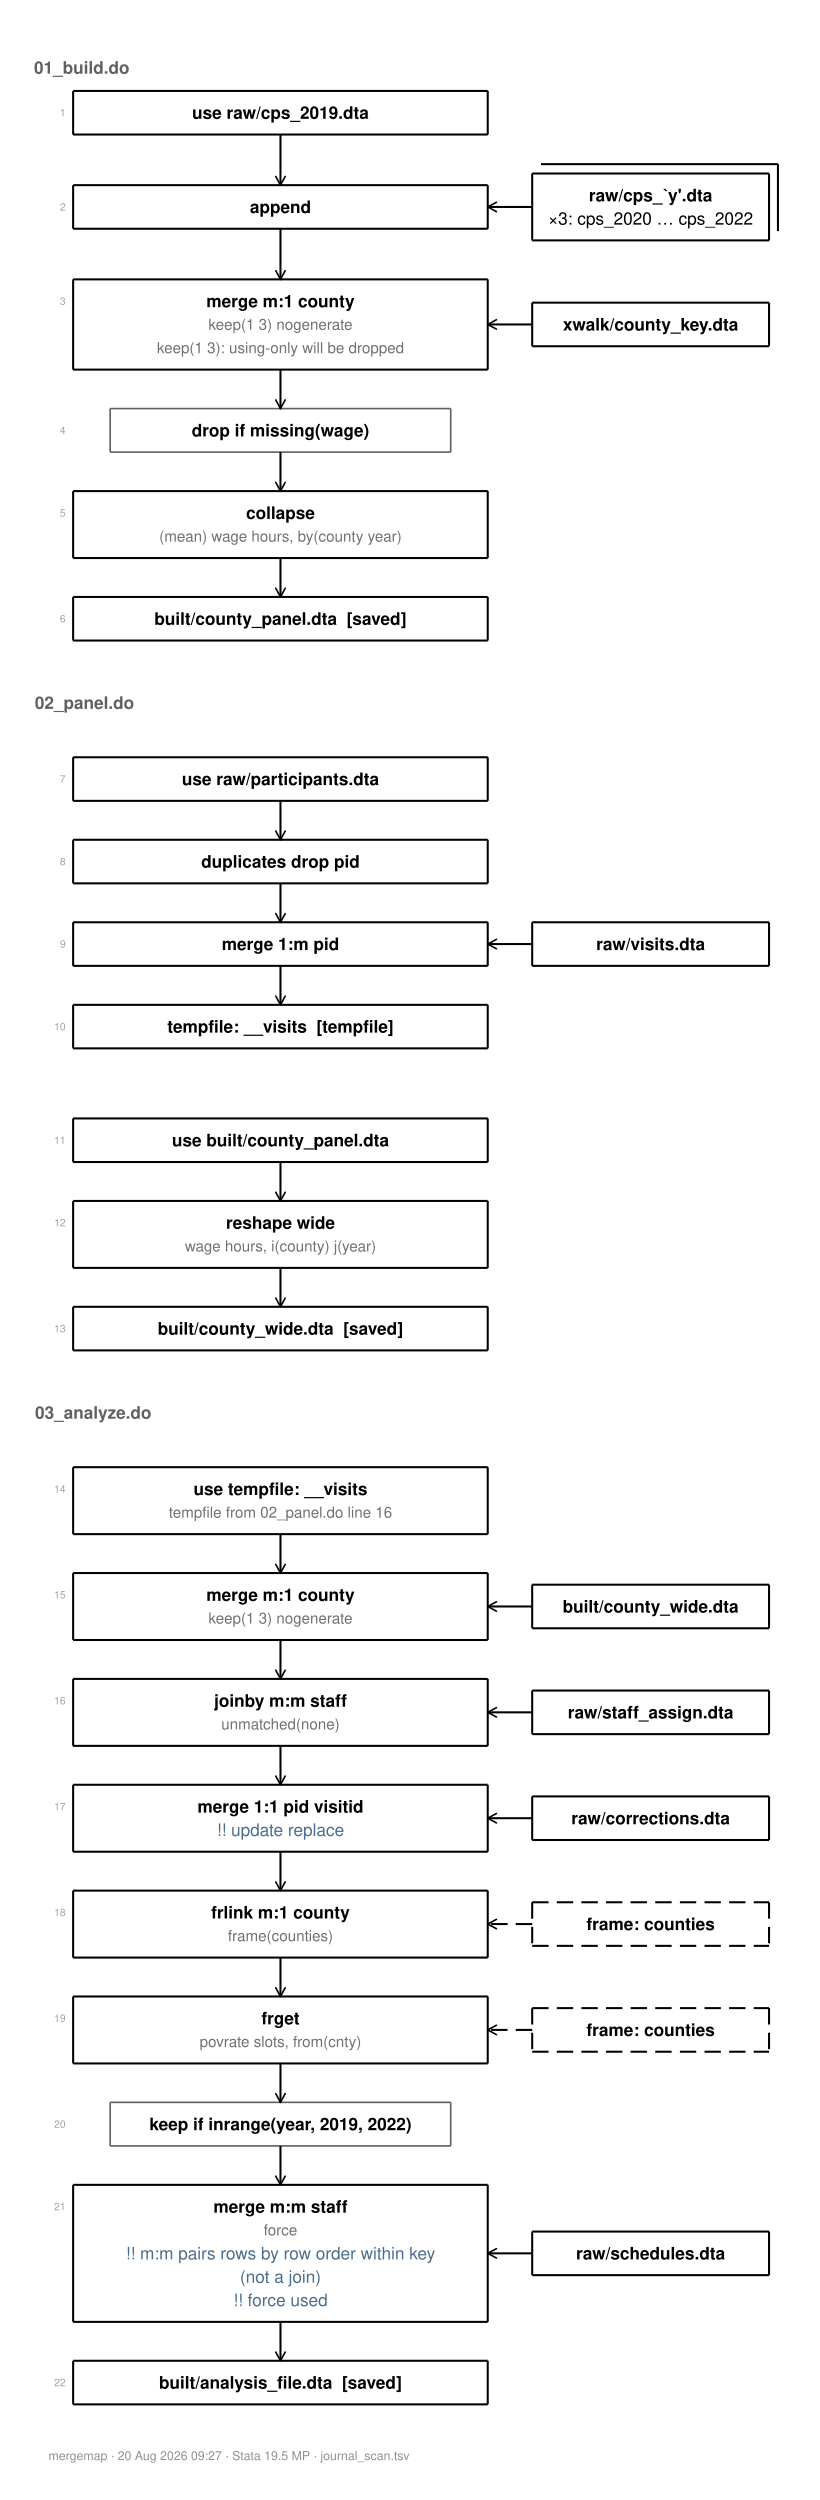
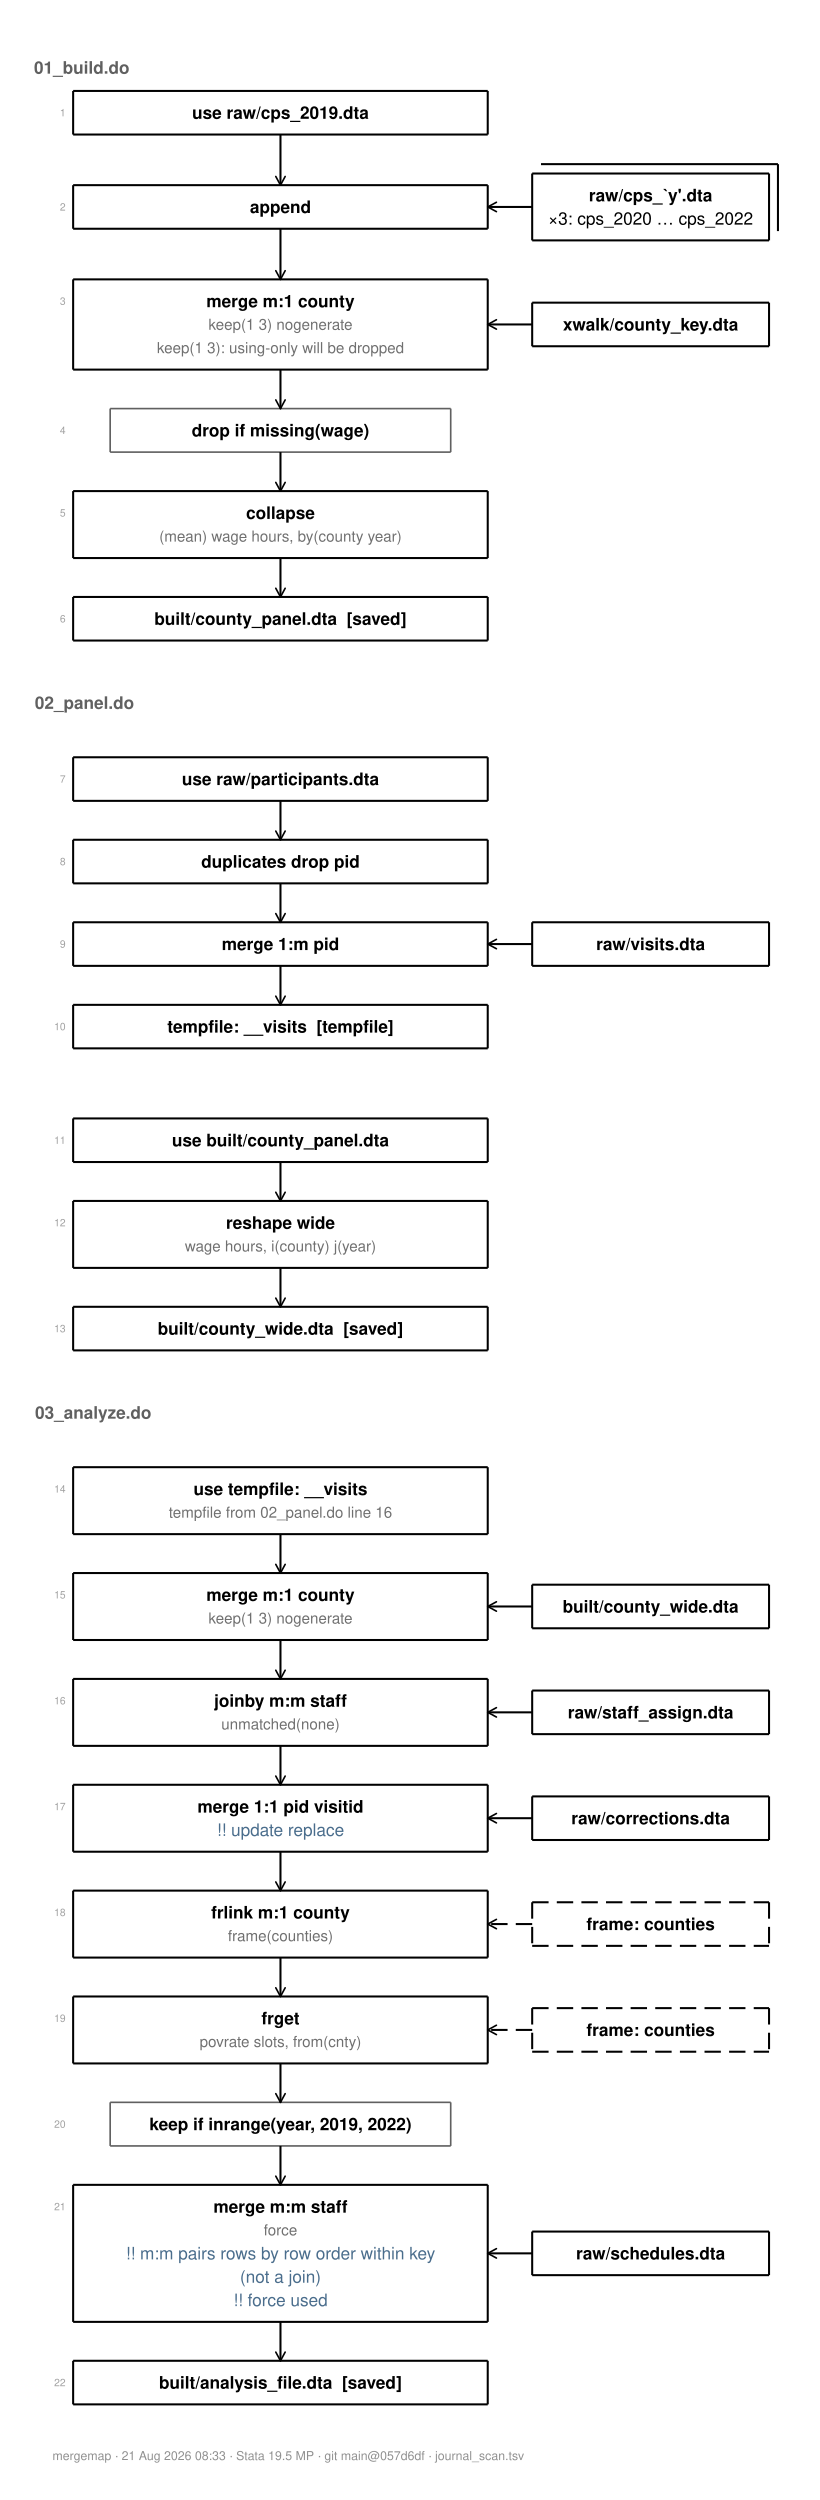
<svg xmlns="http://www.w3.org/2000/svg" version="1.1" width="6.560in" height="20.000in" viewBox="0 0 4723 14400">
  <rect x="0" y="0" width="4723" height="14400" style="fill:#FFFFFF;stroke:none" />
  <rect x="0.00" y="0.00" width="4723.00" height="14400.00" style="fill:#FFFFFF" />
  <rect x="4.72" y="4.72" width="4713.55" height="14390.55" style="fill:none;stroke:#FFFFFF;stroke-width:9.45" />
  <line x1="421.18" y1="523.80" x2="2809.23" y2="523.80" style="stroke:#000000;stroke-width:11.81" />
  <line x1="421.18" y1="774.90" x2="2809.23" y2="774.90" style="stroke:#000000;stroke-width:11.81" />
  <line x1="421.18" y1="523.80" x2="421.18" y2="774.90" style="stroke:#000000;stroke-width:11.81" />
  <line x1="2809.23" y1="523.80" x2="2809.23" y2="774.90" style="stroke:#000000;stroke-width:11.81" />
  <line x1="421.18" y1="1066.50" x2="2809.23" y2="1066.50" style="stroke:#000000;stroke-width:11.81" />
  <line x1="421.18" y1="1317.60" x2="2809.23" y2="1317.60" style="stroke:#000000;stroke-width:11.81" />
  <line x1="421.18" y1="1066.50" x2="421.18" y2="1317.60" style="stroke:#000000;stroke-width:11.81" />
  <line x1="2809.23" y1="1066.50" x2="2809.23" y2="1317.60" style="stroke:#000000;stroke-width:11.81" />
  <line x1="3065.27" y1="999.45" x2="4429.61" y2="999.45" style="stroke:#000000;stroke-width:11.81" />
  <line x1="3065.27" y1="1384.65" x2="4429.61" y2="1384.65" style="stroke:#000000;stroke-width:11.81" />
  <line x1="3065.27" y1="999.45" x2="3065.27" y2="1384.65" style="stroke:#000000;stroke-width:11.81" />
  <line x1="4429.61" y1="999.45" x2="4429.61" y2="1384.65" style="stroke:#000000;stroke-width:11.81" />
  <line x1="3116.12" y1="945.45" x2="4480.91" y2="945.45" style="stroke:#000000;stroke-width:11.81" />
  <line x1="4480.91" y1="945.45" x2="4480.91" y2="1331.10" style="stroke:#000000;stroke-width:11.81" />
  <line x1="421.18" y1="1609.20" x2="2809.23" y2="1609.20" style="stroke:#000000;stroke-width:11.81" />
  <line x1="421.18" y1="2128.95" x2="2809.23" y2="2128.95" style="stroke:#000000;stroke-width:11.81" />
  <line x1="421.18" y1="1609.20" x2="421.18" y2="2128.95" style="stroke:#000000;stroke-width:11.81" />
  <line x1="2809.23" y1="1609.20" x2="2809.23" y2="2128.95" style="stroke:#000000;stroke-width:11.81" />
  <line x1="3065.27" y1="1743.30" x2="4429.61" y2="1743.30" style="stroke:#000000;stroke-width:11.81" />
  <line x1="3065.27" y1="1994.40" x2="4429.61" y2="1994.40" style="stroke:#000000;stroke-width:11.81" />
  <line x1="3065.27" y1="1743.30" x2="3065.27" y2="1994.40" style="stroke:#000000;stroke-width:11.81" />
  <line x1="4429.61" y1="1743.30" x2="4429.61" y2="1994.40" style="stroke:#000000;stroke-width:11.81" />
  <line x1="421.18" y1="2828.70" x2="2809.23" y2="2828.70" style="stroke:#000000;stroke-width:11.81" />
  <line x1="421.18" y1="3214.35" x2="2809.23" y2="3214.35" style="stroke:#000000;stroke-width:11.81" />
  <line x1="421.18" y1="2828.70" x2="421.18" y2="3214.35" style="stroke:#000000;stroke-width:11.81" />
  <line x1="2809.23" y1="2828.70" x2="2809.23" y2="3214.35" style="stroke:#000000;stroke-width:11.81" />
  <line x1="421.18" y1="3438.45" x2="2809.23" y2="3438.45" style="stroke:#000000;stroke-width:11.81" />
  <line x1="421.18" y1="3689.55" x2="2809.23" y2="3689.55" style="stroke:#000000;stroke-width:11.81" />
  <line x1="421.18" y1="3438.45" x2="421.18" y2="3689.55" style="stroke:#000000;stroke-width:11.81" />
  <line x1="2809.23" y1="3438.45" x2="2809.23" y2="3689.55" style="stroke:#000000;stroke-width:11.81" />
  <line x1="421.18" y1="4361.85" x2="2809.23" y2="4361.85" style="stroke:#000000;stroke-width:11.81" />
  <line x1="421.18" y1="4612.95" x2="2809.23" y2="4612.95" style="stroke:#000000;stroke-width:11.81" />
  <line x1="421.18" y1="4361.85" x2="421.18" y2="4612.95" style="stroke:#000000;stroke-width:11.81" />
  <line x1="2809.23" y1="4361.85" x2="2809.23" y2="4612.95" style="stroke:#000000;stroke-width:11.81" />
  <line x1="421.18" y1="4837.05" x2="2809.23" y2="4837.05" style="stroke:#000000;stroke-width:11.81" />
  <line x1="421.18" y1="5088.15" x2="2809.23" y2="5088.15" style="stroke:#000000;stroke-width:11.81" />
  <line x1="421.18" y1="4837.05" x2="421.18" y2="5088.15" style="stroke:#000000;stroke-width:11.81" />
  <line x1="2809.23" y1="4837.05" x2="2809.23" y2="5088.15" style="stroke:#000000;stroke-width:11.81" />
  <line x1="421.18" y1="5312.25" x2="2809.23" y2="5312.25" style="stroke:#000000;stroke-width:11.81" />
  <line x1="421.18" y1="5563.35" x2="2809.23" y2="5563.35" style="stroke:#000000;stroke-width:11.81" />
  <line x1="421.18" y1="5312.25" x2="421.18" y2="5563.35" style="stroke:#000000;stroke-width:11.81" />
  <line x1="2809.23" y1="5312.25" x2="2809.23" y2="5563.35" style="stroke:#000000;stroke-width:11.81" />
  <line x1="3065.27" y1="5312.25" x2="4429.61" y2="5312.25" style="stroke:#000000;stroke-width:11.81" />
  <line x1="3065.27" y1="5563.35" x2="4429.61" y2="5563.35" style="stroke:#000000;stroke-width:11.81" />
  <line x1="3065.27" y1="5312.25" x2="3065.27" y2="5563.35" style="stroke:#000000;stroke-width:11.81" />
  <line x1="4429.61" y1="5312.25" x2="4429.61" y2="5563.35" style="stroke:#000000;stroke-width:11.81" />
  <line x1="421.18" y1="5787.90" x2="2809.23" y2="5787.90" style="stroke:#000000;stroke-width:11.81" />
  <line x1="421.18" y1="6038.55" x2="2809.23" y2="6038.55" style="stroke:#000000;stroke-width:11.81" />
  <line x1="421.18" y1="5787.90" x2="421.18" y2="6038.55" style="stroke:#000000;stroke-width:11.81" />
  <line x1="2809.23" y1="5787.90" x2="2809.23" y2="6038.55" style="stroke:#000000;stroke-width:11.81" />
  <line x1="421.18" y1="6442.20" x2="2809.23" y2="6442.20" style="stroke:#000000;stroke-width:11.81" />
  <line x1="421.18" y1="6693.30" x2="2809.23" y2="6693.30" style="stroke:#000000;stroke-width:11.81" />
  <line x1="421.18" y1="6442.20" x2="421.18" y2="6693.30" style="stroke:#000000;stroke-width:11.81" />
  <line x1="2809.23" y1="6442.20" x2="2809.23" y2="6693.30" style="stroke:#000000;stroke-width:11.81" />
  <line x1="421.18" y1="6917.40" x2="2809.23" y2="6917.40" style="stroke:#000000;stroke-width:11.81" />
  <line x1="421.18" y1="7303.05" x2="2809.23" y2="7303.05" style="stroke:#000000;stroke-width:11.81" />
  <line x1="421.18" y1="6917.40" x2="421.18" y2="7303.05" style="stroke:#000000;stroke-width:11.81" />
  <line x1="2809.23" y1="6917.40" x2="2809.23" y2="7303.05" style="stroke:#000000;stroke-width:11.81" />
  <line x1="421.18" y1="7527.15" x2="2809.23" y2="7527.15" style="stroke:#000000;stroke-width:11.81" />
  <line x1="421.18" y1="7778.25" x2="2809.23" y2="7778.25" style="stroke:#000000;stroke-width:11.81" />
  <line x1="421.18" y1="7527.15" x2="421.18" y2="7778.25" style="stroke:#000000;stroke-width:11.81" />
  <line x1="2809.23" y1="7527.15" x2="2809.23" y2="7778.25" style="stroke:#000000;stroke-width:11.81" />
  <line x1="421.18" y1="8451.00" x2="2809.23" y2="8451.00" style="stroke:#000000;stroke-width:11.81" />
  <line x1="421.18" y1="8836.65" x2="2809.23" y2="8836.65" style="stroke:#000000;stroke-width:11.81" />
  <line x1="421.18" y1="8451.00" x2="421.18" y2="8836.65" style="stroke:#000000;stroke-width:11.81" />
  <line x1="2809.23" y1="8451.00" x2="2809.23" y2="8836.65" style="stroke:#000000;stroke-width:11.81" />
  <line x1="421.18" y1="9060.75" x2="2809.23" y2="9060.75" style="stroke:#000000;stroke-width:11.81" />
  <line x1="421.18" y1="9446.40" x2="2809.23" y2="9446.40" style="stroke:#000000;stroke-width:11.81" />
  <line x1="421.18" y1="9060.75" x2="421.18" y2="9446.40" style="stroke:#000000;stroke-width:11.81" />
  <line x1="2809.23" y1="9060.75" x2="2809.23" y2="9446.40" style="stroke:#000000;stroke-width:11.81" />
  <line x1="3065.27" y1="9127.80" x2="4429.61" y2="9127.80" style="stroke:#000000;stroke-width:11.81" />
  <line x1="3065.27" y1="9378.90" x2="4429.61" y2="9378.90" style="stroke:#000000;stroke-width:11.81" />
  <line x1="3065.27" y1="9127.80" x2="3065.27" y2="9378.90" style="stroke:#000000;stroke-width:11.81" />
  <line x1="4429.61" y1="9127.80" x2="4429.61" y2="9378.90" style="stroke:#000000;stroke-width:11.81" />
  <line x1="421.18" y1="9670.50" x2="2809.23" y2="9670.50" style="stroke:#000000;stroke-width:11.81" />
  <line x1="421.18" y1="10056.15" x2="2809.23" y2="10056.15" style="stroke:#000000;stroke-width:11.81" />
  <line x1="421.18" y1="9670.50" x2="421.18" y2="10056.15" style="stroke:#000000;stroke-width:11.81" />
  <line x1="2809.23" y1="9670.50" x2="2809.23" y2="10056.15" style="stroke:#000000;stroke-width:11.81" />
  <line x1="3065.27" y1="9737.55" x2="4429.61" y2="9737.55" style="stroke:#000000;stroke-width:11.81" />
  <line x1="3065.27" y1="9988.65" x2="4429.61" y2="9988.65" style="stroke:#000000;stroke-width:11.81" />
  <line x1="3065.27" y1="9737.55" x2="3065.27" y2="9988.65" style="stroke:#000000;stroke-width:11.81" />
  <line x1="4429.61" y1="9737.55" x2="4429.61" y2="9988.65" style="stroke:#000000;stroke-width:11.81" />
  <line x1="421.18" y1="10280.25" x2="2809.23" y2="10280.25" style="stroke:#000000;stroke-width:11.81" />
  <line x1="421.18" y1="10665.90" x2="2809.23" y2="10665.90" style="stroke:#000000;stroke-width:11.81" />
  <line x1="421.18" y1="10280.25" x2="421.18" y2="10665.90" style="stroke:#000000;stroke-width:11.81" />
  <line x1="2809.23" y1="10280.25" x2="2809.23" y2="10665.90" style="stroke:#000000;stroke-width:11.81" />
  <line x1="3065.27" y1="10347.30" x2="4429.61" y2="10347.30" style="stroke:#000000;stroke-width:11.81" />
  <line x1="3065.27" y1="10598.40" x2="4429.61" y2="10598.40" style="stroke:#000000;stroke-width:11.81" />
  <line x1="3065.27" y1="10347.30" x2="3065.27" y2="10598.40" style="stroke:#000000;stroke-width:11.81" />
  <line x1="4429.61" y1="10347.30" x2="4429.61" y2="10598.40" style="stroke:#000000;stroke-width:11.81" />
  <line x1="421.18" y1="10890.00" x2="2809.23" y2="10890.00" style="stroke:#000000;stroke-width:11.81" />
  <line x1="421.18" y1="11275.65" x2="2809.23" y2="11275.65" style="stroke:#000000;stroke-width:11.81" />
  <line x1="421.18" y1="10890.00" x2="421.18" y2="11275.65" style="stroke:#000000;stroke-width:11.81" />
  <line x1="2809.23" y1="10890.00" x2="2809.23" y2="11275.65" style="stroke:#000000;stroke-width:11.81" />
  <line x1="421.18" y1="11499.75" x2="2809.23" y2="11499.75" style="stroke:#000000;stroke-width:11.81" />
  <line x1="421.18" y1="11885.40" x2="2809.23" y2="11885.40" style="stroke:#000000;stroke-width:11.81" />
  <line x1="421.18" y1="11499.75" x2="421.18" y2="11885.40" style="stroke:#000000;stroke-width:11.81" />
  <line x1="2809.23" y1="11499.75" x2="2809.23" y2="11885.40" style="stroke:#000000;stroke-width:11.81" />
  <line x1="421.18" y1="12584.70" x2="2809.23" y2="12584.70" style="stroke:#000000;stroke-width:11.81" />
  <line x1="421.18" y1="13374.00" x2="2809.23" y2="13374.00" style="stroke:#000000;stroke-width:11.81" />
  <line x1="421.18" y1="12584.70" x2="421.18" y2="13374.00" style="stroke:#000000;stroke-width:11.81" />
  <line x1="2809.23" y1="12584.70" x2="2809.23" y2="13374.00" style="stroke:#000000;stroke-width:11.81" />
  <line x1="3065.27" y1="12853.80" x2="4429.61" y2="12853.80" style="stroke:#000000;stroke-width:11.81" />
  <line x1="3065.27" y1="13104.90" x2="4429.61" y2="13104.90" style="stroke:#000000;stroke-width:11.81" />
  <line x1="3065.27" y1="12853.80" x2="3065.27" y2="13104.90" style="stroke:#000000;stroke-width:11.81" />
  <line x1="4429.61" y1="12853.80" x2="4429.61" y2="13104.90" style="stroke:#000000;stroke-width:11.81" />
  <line x1="421.18" y1="13598.10" x2="2809.23" y2="13598.10" style="stroke:#000000;stroke-width:11.81" />
  <line x1="421.18" y1="13849.20" x2="2809.23" y2="13849.20" style="stroke:#000000;stroke-width:11.81" />
  <line x1="421.18" y1="13598.10" x2="421.18" y2="13849.20" style="stroke:#000000;stroke-width:11.81" />
  <line x1="2809.23" y1="13598.10" x2="2809.23" y2="13849.20" style="stroke:#000000;stroke-width:11.81" />
  <line x1="634.47" y1="2353.50" x2="2595.94" y2="2353.50" style="stroke:#606060;stroke-width:9.45" />
  <line x1="634.47" y1="2604.15" x2="2595.94" y2="2604.15" style="stroke:#606060;stroke-width:9.45" />
  <line x1="634.47" y1="2353.50" x2="634.47" y2="2604.15" style="stroke:#606060;stroke-width:9.45" />
  <line x1="2595.94" y1="2353.50" x2="2595.94" y2="2604.15" style="stroke:#606060;stroke-width:9.45" />
  <line x1="634.47" y1="12109.50" x2="2595.94" y2="12109.50" style="stroke:#606060;stroke-width:9.45" />
  <line x1="634.47" y1="12360.60" x2="2595.94" y2="12360.60" style="stroke:#606060;stroke-width:9.45" />
  <line x1="634.47" y1="12109.50" x2="634.47" y2="12360.60" style="stroke:#606060;stroke-width:9.45" />
  <line x1="2595.94" y1="12109.50" x2="2595.94" y2="12360.60" style="stroke:#606060;stroke-width:9.45" />
  <line x1="3065.27" y1="10957.05" x2="3159.77" y2="10957.05" style="stroke:#000000;stroke-width:11.81" />
  <line x1="3207.01" y1="10957.05" x2="3301.51" y2="10957.05" style="stroke:#000000;stroke-width:11.81" />
  <line x1="3348.76" y1="10957.05" x2="3443.25" y2="10957.05" style="stroke:#000000;stroke-width:11.81" />
  <line x1="3490.50" y1="10957.05" x2="3585.00" y2="10957.05" style="stroke:#000000;stroke-width:11.81" />
  <line x1="3632.25" y1="10957.05" x2="3726.74" y2="10957.05" style="stroke:#000000;stroke-width:11.81" />
  <line x1="3773.99" y1="10957.05" x2="3868.49" y2="10957.05" style="stroke:#000000;stroke-width:11.81" />
  <line x1="3916.18" y1="10957.05" x2="4010.23" y2="10957.05" style="stroke:#000000;stroke-width:11.81" />
  <line x1="4057.93" y1="10957.05" x2="4151.97" y2="10957.05" style="stroke:#000000;stroke-width:11.81" />
  <line x1="4199.67" y1="10957.05" x2="4293.72" y2="10957.05" style="stroke:#000000;stroke-width:11.81" />
  <line x1="4341.42" y1="10957.05" x2="4429.61" y2="10957.05" style="stroke:#000000;stroke-width:11.81" />
  <line x1="3065.27" y1="11208.15" x2="3159.77" y2="11208.15" style="stroke:#000000;stroke-width:11.81" />
  <line x1="3207.01" y1="11208.15" x2="3301.51" y2="11208.15" style="stroke:#000000;stroke-width:11.81" />
  <line x1="3348.76" y1="11208.15" x2="3443.25" y2="11208.15" style="stroke:#000000;stroke-width:11.81" />
  <line x1="3490.50" y1="11208.15" x2="3585.00" y2="11208.15" style="stroke:#000000;stroke-width:11.81" />
  <line x1="3632.25" y1="11208.15" x2="3726.74" y2="11208.15" style="stroke:#000000;stroke-width:11.81" />
  <line x1="3773.99" y1="11208.15" x2="3868.49" y2="11208.15" style="stroke:#000000;stroke-width:11.81" />
  <line x1="3916.18" y1="11208.15" x2="4010.23" y2="11208.15" style="stroke:#000000;stroke-width:11.81" />
  <line x1="4057.93" y1="11208.15" x2="4151.97" y2="11208.15" style="stroke:#000000;stroke-width:11.81" />
  <line x1="4199.67" y1="11208.15" x2="4293.72" y2="11208.15" style="stroke:#000000;stroke-width:11.81" />
  <line x1="4341.42" y1="11208.15" x2="4429.61" y2="11208.15" style="stroke:#000000;stroke-width:11.81" />
  <line x1="3065.27" y1="10957.05" x2="3065.27" y2="11051.55" style="stroke:#000000;stroke-width:11.81" />
  <line x1="3065.27" y1="11098.80" x2="3065.27" y2="11193.30" style="stroke:#000000;stroke-width:11.81" />
  <line x1="4429.61" y1="10957.05" x2="4429.61" y2="11051.55" style="stroke:#000000;stroke-width:11.81" />
  <line x1="4429.61" y1="11098.80" x2="4429.61" y2="11193.30" style="stroke:#000000;stroke-width:11.81" />
  <line x1="3065.27" y1="11566.80" x2="3159.77" y2="11566.80" style="stroke:#000000;stroke-width:11.81" />
  <line x1="3207.01" y1="11566.80" x2="3301.51" y2="11566.80" style="stroke:#000000;stroke-width:11.81" />
  <line x1="3348.76" y1="11566.80" x2="3443.25" y2="11566.80" style="stroke:#000000;stroke-width:11.81" />
  <line x1="3490.50" y1="11566.80" x2="3585.00" y2="11566.80" style="stroke:#000000;stroke-width:11.81" />
  <line x1="3632.25" y1="11566.80" x2="3726.74" y2="11566.80" style="stroke:#000000;stroke-width:11.81" />
  <line x1="3773.99" y1="11566.80" x2="3868.49" y2="11566.80" style="stroke:#000000;stroke-width:11.81" />
  <line x1="3916.18" y1="11566.80" x2="4010.23" y2="11566.80" style="stroke:#000000;stroke-width:11.81" />
  <line x1="4057.93" y1="11566.80" x2="4151.97" y2="11566.80" style="stroke:#000000;stroke-width:11.81" />
  <line x1="4199.67" y1="11566.80" x2="4293.72" y2="11566.80" style="stroke:#000000;stroke-width:11.81" />
  <line x1="4341.42" y1="11566.80" x2="4429.61" y2="11566.80" style="stroke:#000000;stroke-width:11.81" />
  <line x1="3065.27" y1="11817.90" x2="3159.77" y2="11817.90" style="stroke:#000000;stroke-width:11.81" />
  <line x1="3207.01" y1="11817.90" x2="3301.51" y2="11817.90" style="stroke:#000000;stroke-width:11.81" />
  <line x1="3348.76" y1="11817.90" x2="3443.25" y2="11817.90" style="stroke:#000000;stroke-width:11.81" />
  <line x1="3490.50" y1="11817.90" x2="3585.00" y2="11817.90" style="stroke:#000000;stroke-width:11.81" />
  <line x1="3632.25" y1="11817.90" x2="3726.74" y2="11817.90" style="stroke:#000000;stroke-width:11.81" />
  <line x1="3773.99" y1="11817.90" x2="3868.49" y2="11817.90" style="stroke:#000000;stroke-width:11.81" />
  <line x1="3916.18" y1="11817.90" x2="4010.23" y2="11817.90" style="stroke:#000000;stroke-width:11.81" />
  <line x1="4057.93" y1="11817.90" x2="4151.97" y2="11817.90" style="stroke:#000000;stroke-width:11.81" />
  <line x1="4199.67" y1="11817.90" x2="4293.72" y2="11817.90" style="stroke:#000000;stroke-width:11.81" />
  <line x1="4341.42" y1="11817.90" x2="4429.61" y2="11817.90" style="stroke:#000000;stroke-width:11.81" />
  <line x1="3065.27" y1="11566.80" x2="3065.27" y2="11661.30" style="stroke:#000000;stroke-width:11.81" />
  <line x1="3065.27" y1="11708.55" x2="3065.27" y2="11803.05" style="stroke:#000000;stroke-width:11.81" />
  <line x1="4429.61" y1="11566.80" x2="4429.61" y2="11661.30" style="stroke:#000000;stroke-width:11.81" />
  <line x1="4429.61" y1="11708.55" x2="4429.61" y2="11803.05" style="stroke:#000000;stroke-width:11.81" />
  <line x1="3065.27" y1="1192.05" x2="2809.23" y2="1192.05" style="stroke:#000000;stroke-width:11.81" />
  <line x1="1615.43" y1="774.90" x2="1615.43" y2="1066.50" style="stroke:#000000;stroke-width:11.81" />
  <line x1="3065.27" y1="1868.85" x2="2809.23" y2="1868.85" style="stroke:#000000;stroke-width:11.81" />
  <line x1="1615.43" y1="1317.60" x2="1615.43" y2="1609.20" style="stroke:#000000;stroke-width:11.81" />
  <line x1="1615.43" y1="2128.95" x2="1615.43" y2="2353.50" style="stroke:#000000;stroke-width:11.81" />
  <line x1="1615.43" y1="2604.15" x2="1615.43" y2="2828.70" style="stroke:#000000;stroke-width:11.81" />
  <line x1="1615.43" y1="3214.35" x2="1615.43" y2="3438.45" style="stroke:#000000;stroke-width:11.81" />
  <line x1="1615.43" y1="4612.95" x2="1615.43" y2="4837.05" style="stroke:#000000;stroke-width:11.81" />
  <line x1="3065.27" y1="5437.80" x2="2809.23" y2="5437.80" style="stroke:#000000;stroke-width:11.81" />
  <line x1="1615.43" y1="5088.15" x2="1615.43" y2="5312.25" style="stroke:#000000;stroke-width:11.81" />
  <line x1="1615.43" y1="5563.35" x2="1615.43" y2="5787.90" style="stroke:#000000;stroke-width:11.81" />
  <line x1="1615.43" y1="6693.30" x2="1615.43" y2="6917.40" style="stroke:#000000;stroke-width:11.81" />
  <line x1="1615.43" y1="7303.05" x2="1615.43" y2="7527.15" style="stroke:#000000;stroke-width:11.81" />
  <line x1="3065.27" y1="9253.35" x2="2809.23" y2="9253.35" style="stroke:#000000;stroke-width:11.81" />
  <line x1="1615.43" y1="8836.65" x2="1615.43" y2="9060.75" style="stroke:#000000;stroke-width:11.81" />
  <line x1="3065.27" y1="9863.10" x2="2809.23" y2="9863.10" style="stroke:#000000;stroke-width:11.81" />
  <line x1="1615.43" y1="9446.40" x2="1615.43" y2="9670.50" style="stroke:#000000;stroke-width:11.81" />
  <line x1="3065.27" y1="10472.85" x2="2809.23" y2="10472.85" style="stroke:#000000;stroke-width:11.81" />
  <line x1="1615.43" y1="10056.15" x2="1615.43" y2="10280.25" style="stroke:#000000;stroke-width:11.81" />
  <line x1="1615.43" y1="10665.90" x2="1615.43" y2="10890.00" style="stroke:#000000;stroke-width:11.81" />
  <line x1="1615.43" y1="11275.65" x2="1615.43" y2="11499.75" style="stroke:#000000;stroke-width:11.81" />
  <line x1="1615.43" y1="11885.40" x2="1615.43" y2="12109.50" style="stroke:#000000;stroke-width:11.81" />
  <line x1="3065.27" y1="12979.35" x2="2809.23" y2="12979.35" style="stroke:#000000;stroke-width:11.81" />
  <line x1="1615.43" y1="12360.60" x2="1615.43" y2="12584.70" style="stroke:#000000;stroke-width:11.81" />
  <line x1="1615.43" y1="13374.00" x2="1615.43" y2="13598.10" style="stroke:#000000;stroke-width:11.81" />
  <line x1="2809.23" y1="1192.05" x2="2859.18" y2="1165.05" stroke-linecap="round" style="stroke:#000000;stroke-width:9.45" />
  <line x1="2809.23" y1="1192.05" x2="2859.18" y2="1219.05" stroke-linecap="round" style="stroke:#000000;stroke-width:9.45" />
  <line x1="1615.43" y1="1066.50" x2="1588.43" y2="1016.55" stroke-linecap="round" style="stroke:#000000;stroke-width:9.45" />
  <line x1="1615.43" y1="1066.50" x2="1642.43" y2="1016.55" stroke-linecap="round" style="stroke:#000000;stroke-width:9.45" />
  <line x1="2809.23" y1="1868.85" x2="2859.18" y2="1841.85" stroke-linecap="round" style="stroke:#000000;stroke-width:9.45" />
  <line x1="2809.23" y1="1868.85" x2="2859.18" y2="1895.85" stroke-linecap="round" style="stroke:#000000;stroke-width:9.45" />
  <line x1="1615.43" y1="1609.20" x2="1588.43" y2="1559.25" stroke-linecap="round" style="stroke:#000000;stroke-width:9.45" />
  <line x1="1615.43" y1="1609.20" x2="1642.43" y2="1559.25" stroke-linecap="round" style="stroke:#000000;stroke-width:9.45" />
  <line x1="1615.43" y1="2353.50" x2="1588.43" y2="2303.55" stroke-linecap="round" style="stroke:#000000;stroke-width:9.45" />
  <line x1="1615.43" y1="2353.50" x2="1642.43" y2="2303.55" stroke-linecap="round" style="stroke:#000000;stroke-width:9.45" />
  <line x1="1615.43" y1="2828.70" x2="1588.43" y2="2778.75" stroke-linecap="round" style="stroke:#000000;stroke-width:9.45" />
  <line x1="1615.43" y1="2828.70" x2="1642.43" y2="2778.75" stroke-linecap="round" style="stroke:#000000;stroke-width:9.45" />
  <line x1="1615.43" y1="3438.45" x2="1588.43" y2="3388.50" stroke-linecap="round" style="stroke:#000000;stroke-width:9.45" />
  <line x1="1615.43" y1="3438.45" x2="1642.43" y2="3388.50" stroke-linecap="round" style="stroke:#000000;stroke-width:9.45" />
  <line x1="1615.43" y1="4837.05" x2="1588.43" y2="4787.10" stroke-linecap="round" style="stroke:#000000;stroke-width:9.45" />
  <line x1="1615.43" y1="4837.05" x2="1642.43" y2="4787.10" stroke-linecap="round" style="stroke:#000000;stroke-width:9.45" />
  <line x1="2809.23" y1="5437.80" x2="2859.18" y2="5410.80" stroke-linecap="round" style="stroke:#000000;stroke-width:9.45" />
  <line x1="2809.23" y1="5437.80" x2="2859.18" y2="5464.80" stroke-linecap="round" style="stroke:#000000;stroke-width:9.45" />
  <line x1="1615.43" y1="5312.25" x2="1588.43" y2="5262.30" stroke-linecap="round" style="stroke:#000000;stroke-width:9.45" />
  <line x1="1615.43" y1="5312.25" x2="1642.43" y2="5262.30" stroke-linecap="round" style="stroke:#000000;stroke-width:9.45" />
  <line x1="1615.43" y1="5787.90" x2="1588.43" y2="5737.95" stroke-linecap="round" style="stroke:#000000;stroke-width:9.45" />
  <line x1="1615.43" y1="5787.90" x2="1642.43" y2="5737.95" stroke-linecap="round" style="stroke:#000000;stroke-width:9.45" />
  <line x1="1615.43" y1="6917.40" x2="1588.43" y2="6867.45" stroke-linecap="round" style="stroke:#000000;stroke-width:9.45" />
  <line x1="1615.43" y1="6917.40" x2="1642.43" y2="6867.45" stroke-linecap="round" style="stroke:#000000;stroke-width:9.45" />
  <line x1="1615.43" y1="7527.15" x2="1588.43" y2="7477.20" stroke-linecap="round" style="stroke:#000000;stroke-width:9.45" />
  <line x1="1615.43" y1="7527.15" x2="1642.43" y2="7477.20" stroke-linecap="round" style="stroke:#000000;stroke-width:9.45" />
  <line x1="2809.23" y1="9253.35" x2="2859.18" y2="9226.35" stroke-linecap="round" style="stroke:#000000;stroke-width:9.45" />
  <line x1="2809.23" y1="9253.35" x2="2859.18" y2="9280.35" stroke-linecap="round" style="stroke:#000000;stroke-width:9.45" />
  <line x1="1615.43" y1="9060.75" x2="1588.43" y2="9010.80" stroke-linecap="round" style="stroke:#000000;stroke-width:9.45" />
  <line x1="1615.43" y1="9060.75" x2="1642.43" y2="9010.80" stroke-linecap="round" style="stroke:#000000;stroke-width:9.45" />
  <line x1="2809.23" y1="9863.10" x2="2859.18" y2="9836.10" stroke-linecap="round" style="stroke:#000000;stroke-width:9.45" />
  <line x1="2809.23" y1="9863.10" x2="2859.18" y2="9890.10" stroke-linecap="round" style="stroke:#000000;stroke-width:9.45" />
  <line x1="1615.43" y1="9670.50" x2="1588.43" y2="9620.55" stroke-linecap="round" style="stroke:#000000;stroke-width:9.45" />
  <line x1="1615.43" y1="9670.50" x2="1642.43" y2="9620.55" stroke-linecap="round" style="stroke:#000000;stroke-width:9.45" />
  <line x1="2809.23" y1="10472.85" x2="2859.18" y2="10445.85" stroke-linecap="round" style="stroke:#000000;stroke-width:9.45" />
  <line x1="2809.23" y1="10472.85" x2="2859.18" y2="10499.85" stroke-linecap="round" style="stroke:#000000;stroke-width:9.45" />
  <line x1="1615.43" y1="10280.25" x2="1588.43" y2="10230.30" stroke-linecap="round" style="stroke:#000000;stroke-width:9.45" />
  <line x1="1615.43" y1="10280.25" x2="1642.43" y2="10230.30" stroke-linecap="round" style="stroke:#000000;stroke-width:9.45" />
  <line x1="1615.43" y1="10890.00" x2="1588.43" y2="10840.05" stroke-linecap="round" style="stroke:#000000;stroke-width:9.45" />
  <line x1="1615.43" y1="10890.00" x2="1642.43" y2="10840.05" stroke-linecap="round" style="stroke:#000000;stroke-width:9.45" />
  <line x1="1615.43" y1="11499.75" x2="1588.43" y2="11449.80" stroke-linecap="round" style="stroke:#000000;stroke-width:9.45" />
  <line x1="1615.43" y1="11499.75" x2="1642.43" y2="11449.80" stroke-linecap="round" style="stroke:#000000;stroke-width:9.45" />
  <line x1="1615.43" y1="12109.50" x2="1588.43" y2="12059.55" stroke-linecap="round" style="stroke:#000000;stroke-width:9.45" />
  <line x1="1615.43" y1="12109.50" x2="1642.43" y2="12059.55" stroke-linecap="round" style="stroke:#000000;stroke-width:9.45" />
  <line x1="2809.23" y1="12979.35" x2="2859.18" y2="12952.35" stroke-linecap="round" style="stroke:#000000;stroke-width:9.45" />
  <line x1="2809.23" y1="12979.35" x2="2859.18" y2="13006.35" stroke-linecap="round" style="stroke:#000000;stroke-width:9.45" />
  <line x1="1615.43" y1="12584.70" x2="1588.43" y2="12534.75" stroke-linecap="round" style="stroke:#000000;stroke-width:9.45" />
  <line x1="1615.43" y1="12584.70" x2="1642.43" y2="12534.75" stroke-linecap="round" style="stroke:#000000;stroke-width:9.45" />
  <line x1="1615.43" y1="13598.10" x2="1588.43" y2="13548.15" stroke-linecap="round" style="stroke:#000000;stroke-width:9.45" />
  <line x1="1615.43" y1="13598.10" x2="1642.43" y2="13548.15" stroke-linecap="round" style="stroke:#000000;stroke-width:9.45" />
  <line x1="3065.27" y1="11082.60" x2="2970.77" y2="11082.60" style="stroke:#000000;stroke-width:11.81" />
  <line x1="2923.53" y1="11082.60" x2="2829.03" y2="11082.60" style="stroke:#000000;stroke-width:11.81" />
  <line x1="3065.27" y1="11692.35" x2="2970.77" y2="11692.35" style="stroke:#000000;stroke-width:11.81" />
  <line x1="2923.53" y1="11692.35" x2="2829.03" y2="11692.35" style="stroke:#000000;stroke-width:11.81" />
  <line x1="2809.23" y1="11082.60" x2="2859.18" y2="11055.60" stroke-linecap="round" style="stroke:#000000;stroke-width:9.45" />
  <line x1="2809.23" y1="11082.60" x2="2859.18" y2="11109.60" stroke-linecap="round" style="stroke:#000000;stroke-width:9.45" />
  <line x1="2809.23" y1="11692.35" x2="2859.18" y2="11665.35" stroke-linecap="round" style="stroke:#000000;stroke-width:9.45" />
  <line x1="2809.23" y1="11692.35" x2="2859.18" y2="11719.35" stroke-linecap="round" style="stroke:#000000;stroke-width:9.45" />
  <text x="470.68" y="424.46" style="font-family:'Helvetica';font-weight:bold;font-size:99.00px;fill:#606060" text-anchor="middle">01_build.do</text>
  <text x="1615.43" y="684.11" style="font-family:'Helvetica';font-weight:bold;font-size:99.00px;fill:#000000" text-anchor="middle">use raw/cps_2019.dta</text>
  <text x="361.33" y="670.25" style="font-family:'Helvetica';font-size:59.40px;fill:#A0A0a0" text-anchor="middle">1</text>
  <text x="1615.43" y="1226.81" style="font-family:'Helvetica';font-weight:bold;font-size:99.00px;fill:#000000" text-anchor="middle">append</text>
  <text x="361.33" y="1212.95" style="font-family:'Helvetica';font-size:59.40px;fill:#A0A0a0" text-anchor="middle">2</text>
  <text x="3747.44" y="1159.76" style="font-family:'Helvetica';font-weight:bold;font-size:99.00px;fill:#000000" text-anchor="middle">raw/cps_ˋy'.dta</text>
  <text x="3747.44" y="1293.86" style="font-family:'Helvetica';font-size:99.00px;fill:#000000" text-anchor="middle">×3: cps_2020 … cps_2022</text>
  <text x="1615.43" y="1769.51" style="font-family:'Helvetica';font-weight:bold;font-size:99.00px;fill:#000000" text-anchor="middle">merge m:1 county</text>
  <text x="1615.43" y="1899.52" style="font-family:'Helvetica';font-size:87.30px;fill:#707070" text-anchor="middle">keep(1 3) nogenerate</text>
  <text x="1615.43" y="2034.07" style="font-family:'Helvetica';font-size:87.30px;fill:#707070" text-anchor="middle">keep(1 3): using-only will be dropped</text>
  <text x="361.33" y="1755.65" style="font-family:'Helvetica';font-size:59.40px;fill:#A0A0a0" text-anchor="middle">3</text>
  <text x="3747.44" y="1903.61" style="font-family:'Helvetica';font-weight:bold;font-size:99.00px;fill:#000000" text-anchor="middle">xwalk/county_key.dta</text>
  <text x="1615.43" y="2513.81" style="font-family:'Helvetica';font-weight:bold;font-size:99.00px;fill:#000000" text-anchor="middle">drop if missing(wage)</text>
  <text x="361.33" y="2499.95" style="font-family:'Helvetica';font-size:59.40px;fill:#A0A0a0" text-anchor="middle">4</text>
  <text x="1615.43" y="2989.01" style="font-family:'Helvetica';font-weight:bold;font-size:99.00px;fill:#000000" text-anchor="middle">collapse</text>
  <text x="1615.43" y="3119.47" style="font-family:'Helvetica';font-size:87.30px;fill:#707070" text-anchor="middle">(mean) wage hours, by(county year)</text>
  <text x="361.33" y="2975.15" style="font-family:'Helvetica';font-size:59.40px;fill:#A0A0a0" text-anchor="middle">5</text>
  <text x="1615.43" y="3598.76" style="font-family:'Helvetica';font-weight:bold;font-size:99.00px;fill:#000000" text-anchor="middle">built/county_panel.dta  [saved]</text>
  <text x="361.33" y="3584.90" style="font-family:'Helvetica';font-size:59.40px;fill:#A0A0a0" text-anchor="middle">6</text>
  <text x="486.43" y="4082.96" style="font-family:'Helvetica';font-weight:bold;font-size:99.00px;fill:#606060" text-anchor="middle">02_panel.do</text>
  <text x="1615.43" y="4522.16" style="font-family:'Helvetica';font-weight:bold;font-size:99.00px;fill:#000000" text-anchor="middle">use raw/participants.dta</text>
  <text x="361.33" y="4508.30" style="font-family:'Helvetica';font-size:59.40px;fill:#A0A0a0" text-anchor="middle">7</text>
  <text x="1615.43" y="4997.36" style="font-family:'Helvetica';font-weight:bold;font-size:99.00px;fill:#000000" text-anchor="middle">duplicates drop pid</text>
  <text x="361.33" y="4983.50" style="font-family:'Helvetica';font-size:59.40px;fill:#A0A0a0" text-anchor="middle">8</text>
  <text x="1615.43" y="5472.56" style="font-family:'Helvetica';font-weight:bold;font-size:99.00px;fill:#000000" text-anchor="middle">merge 1:m pid</text>
  <text x="361.33" y="5458.70" style="font-family:'Helvetica';font-size:59.40px;fill:#A0A0a0" text-anchor="middle">9</text>
  <text x="3747.44" y="5472.56" style="font-family:'Helvetica';font-weight:bold;font-size:99.00px;fill:#000000" text-anchor="middle">raw/visits.dta</text>
  <text x="1615.43" y="5947.76" style="font-family:'Helvetica';font-weight:bold;font-size:99.00px;fill:#000000" text-anchor="middle">tempfile: __visits  [tempfile]</text>
  <text x="344.69" y="5933.90" style="font-family:'Helvetica';font-size:59.40px;fill:#A0A0a0" text-anchor="middle">10</text>
  <text x="1615.43" y="6602.51" style="font-family:'Helvetica';font-weight:bold;font-size:99.00px;fill:#000000" text-anchor="middle">use built/county_panel.dta</text>
  <text x="344.69" y="6588.65" style="font-family:'Helvetica';font-size:59.40px;fill:#A0A0a0" text-anchor="middle">11</text>
  <text x="1615.43" y="7077.71" style="font-family:'Helvetica';font-weight:bold;font-size:99.00px;fill:#000000" text-anchor="middle">reshape wide</text>
  <text x="1615.43" y="7208.17" style="font-family:'Helvetica';font-size:87.30px;fill:#707070" text-anchor="middle">wage hours, i(county) j(year)</text>
  <text x="344.69" y="7063.85" style="font-family:'Helvetica';font-size:59.40px;fill:#A0A0a0" text-anchor="middle">12</text>
  <text x="1615.43" y="7687.46" style="font-family:'Helvetica';font-weight:bold;font-size:99.00px;fill:#000000" text-anchor="middle">built/county_wide.dta  [saved]</text>
  <text x="344.69" y="7673.60" style="font-family:'Helvetica';font-size:59.40px;fill:#A0A0a0" text-anchor="middle">13</text>
  <text x="536.83" y="8171.66" style="font-family:'Helvetica';font-weight:bold;font-size:99.00px;fill:#606060" text-anchor="middle">03_analyze.do</text>
  <text x="1615.43" y="8611.31" style="font-family:'Helvetica';font-weight:bold;font-size:99.00px;fill:#000000" text-anchor="middle">use tempfile: __visits</text>
  <text x="1615.43" y="8741.77" style="font-family:'Helvetica';font-size:87.30px;fill:#707070" text-anchor="middle">tempfile from 02_panel.do line 16</text>
  <text x="344.69" y="8597.45" style="font-family:'Helvetica';font-size:59.40px;fill:#A0A0a0" text-anchor="middle">14</text>
  <text x="1615.43" y="9221.06" style="font-family:'Helvetica';font-weight:bold;font-size:99.00px;fill:#000000" text-anchor="middle">merge m:1 county</text>
  <text x="1615.43" y="9351.52" style="font-family:'Helvetica';font-size:87.30px;fill:#707070" text-anchor="middle">keep(1 3) nogenerate</text>
  <text x="344.69" y="9207.20" style="font-family:'Helvetica';font-size:59.40px;fill:#A0A0a0" text-anchor="middle">15</text>
  <text x="3747.44" y="9288.11" style="font-family:'Helvetica';font-weight:bold;font-size:99.00px;fill:#000000" text-anchor="middle">built/county_wide.dta</text>
  <text x="1615.43" y="9830.81" style="font-family:'Helvetica';font-weight:bold;font-size:99.00px;fill:#000000" text-anchor="middle">joinby m:m staff</text>
  <text x="1615.43" y="9961.27" style="font-family:'Helvetica';font-size:87.30px;fill:#707070" text-anchor="middle">unmatched(none)</text>
  <text x="344.69" y="9816.95" style="font-family:'Helvetica';font-size:59.40px;fill:#A0A0a0" text-anchor="middle">16</text>
  <text x="3747.44" y="9897.86" style="font-family:'Helvetica';font-weight:bold;font-size:99.00px;fill:#000000" text-anchor="middle">raw/staff_assign.dta</text>
  <text x="1615.43" y="10440.56" style="font-family:'Helvetica';font-weight:bold;font-size:99.00px;fill:#000000" text-anchor="middle">merge 1:1 pid visitid</text>
  <text x="1615.43" y="10575.11" style="font-family:'Helvetica';font-size:99.00px;fill:#4A6D8c" text-anchor="middle">!! update replace</text>
  <text x="344.69" y="10426.70" style="font-family:'Helvetica';font-size:59.40px;fill:#A0A0a0" text-anchor="middle">17</text>
  <text x="3747.44" y="10507.61" style="font-family:'Helvetica';font-weight:bold;font-size:99.00px;fill:#000000" text-anchor="middle">raw/corrections.dta</text>
  <text x="1615.43" y="11050.31" style="font-family:'Helvetica';font-weight:bold;font-size:99.00px;fill:#000000" text-anchor="middle">frlink m:1 county</text>
  <text x="1615.43" y="11180.77" style="font-family:'Helvetica';font-size:87.30px;fill:#707070" text-anchor="middle">frame(counties)</text>
  <text x="344.69" y="11036.45" style="font-family:'Helvetica';font-size:59.40px;fill:#A0A0a0" text-anchor="middle">18</text>
  <text x="3747.44" y="11117.36" style="font-family:'Helvetica';font-weight:bold;font-size:99.00px;fill:#000000" text-anchor="middle">frame: counties</text>
  <text x="1615.43" y="11660.06" style="font-family:'Helvetica';font-weight:bold;font-size:99.00px;fill:#000000" text-anchor="middle">frget</text>
  <text x="1615.43" y="11790.52" style="font-family:'Helvetica';font-size:87.30px;fill:#707070" text-anchor="middle">povrate slots, from(cnty)</text>
  <text x="344.69" y="11646.20" style="font-family:'Helvetica';font-size:59.40px;fill:#A0A0a0" text-anchor="middle">19</text>
  <text x="3747.44" y="11727.11" style="font-family:'Helvetica';font-weight:bold;font-size:99.00px;fill:#000000" text-anchor="middle">frame: counties</text>
  <text x="1615.43" y="12269.81" style="font-family:'Helvetica';font-weight:bold;font-size:99.00px;fill:#000000" text-anchor="middle">keep if inrange(year, 2019, 2022)</text>
  <text x="344.69" y="12255.95" style="font-family:'Helvetica';font-size:59.40px;fill:#A0A0a0" text-anchor="middle">20</text>
  <text x="1615.43" y="12745.01" style="font-family:'Helvetica';font-weight:bold;font-size:99.00px;fill:#000000" text-anchor="middle">merge m:m staff</text>
  <text x="1615.43" y="12875.47" style="font-family:'Helvetica';font-size:87.30px;fill:#707070" text-anchor="middle">force</text>
  <text x="1615.43" y="13014.11" style="font-family:'Helvetica';font-size:99.00px;fill:#4A6D8c" text-anchor="middle">!! m:m pairs rows by row order within key</text>
  <text x="1615.43" y="13148.66" style="font-family:'Helvetica';font-size:99.00px;fill:#4A6D8c" text-anchor="middle">(not a join)</text>
  <text x="1615.43" y="13283.21" style="font-family:'Helvetica';font-size:99.00px;fill:#4A6D8c" text-anchor="middle">!! force used</text>
  <text x="344.69" y="12731.15" style="font-family:'Helvetica';font-size:59.40px;fill:#A0A0a0" text-anchor="middle">21</text>
  <text x="3747.44" y="13014.11" style="font-family:'Helvetica';font-weight:bold;font-size:99.00px;fill:#000000" text-anchor="middle">raw/schedules.dta</text>
  <text x="1615.43" y="13758.41" style="font-family:'Helvetica';font-weight:bold;font-size:99.00px;fill:#000000" text-anchor="middle">built/analysis_file.dta  [saved]</text>
  <text x="344.69" y="13744.55" style="font-family:'Helvetica';font-size:59.40px;fill:#A0A0a0" text-anchor="middle">22</text>
-   <text x="1318.89" y="14169.85" style="font-family:'Helvetica';font-size:71.10px;fill:#909090" text-anchor="middle">mergemap · 20 Aug 2026 09:27 · Stata 19.5 MP · journal_scan.tsv</text>
+   <text x="1660.43" y="14169.85" style="font-family:'Helvetica';font-size:71.10px;fill:#909090" text-anchor="middle">mergemap · 21 Aug 2026 08:33 · Stata 19.5 MP · git main@057d6df · journal_scan.tsv</text>
</svg>
